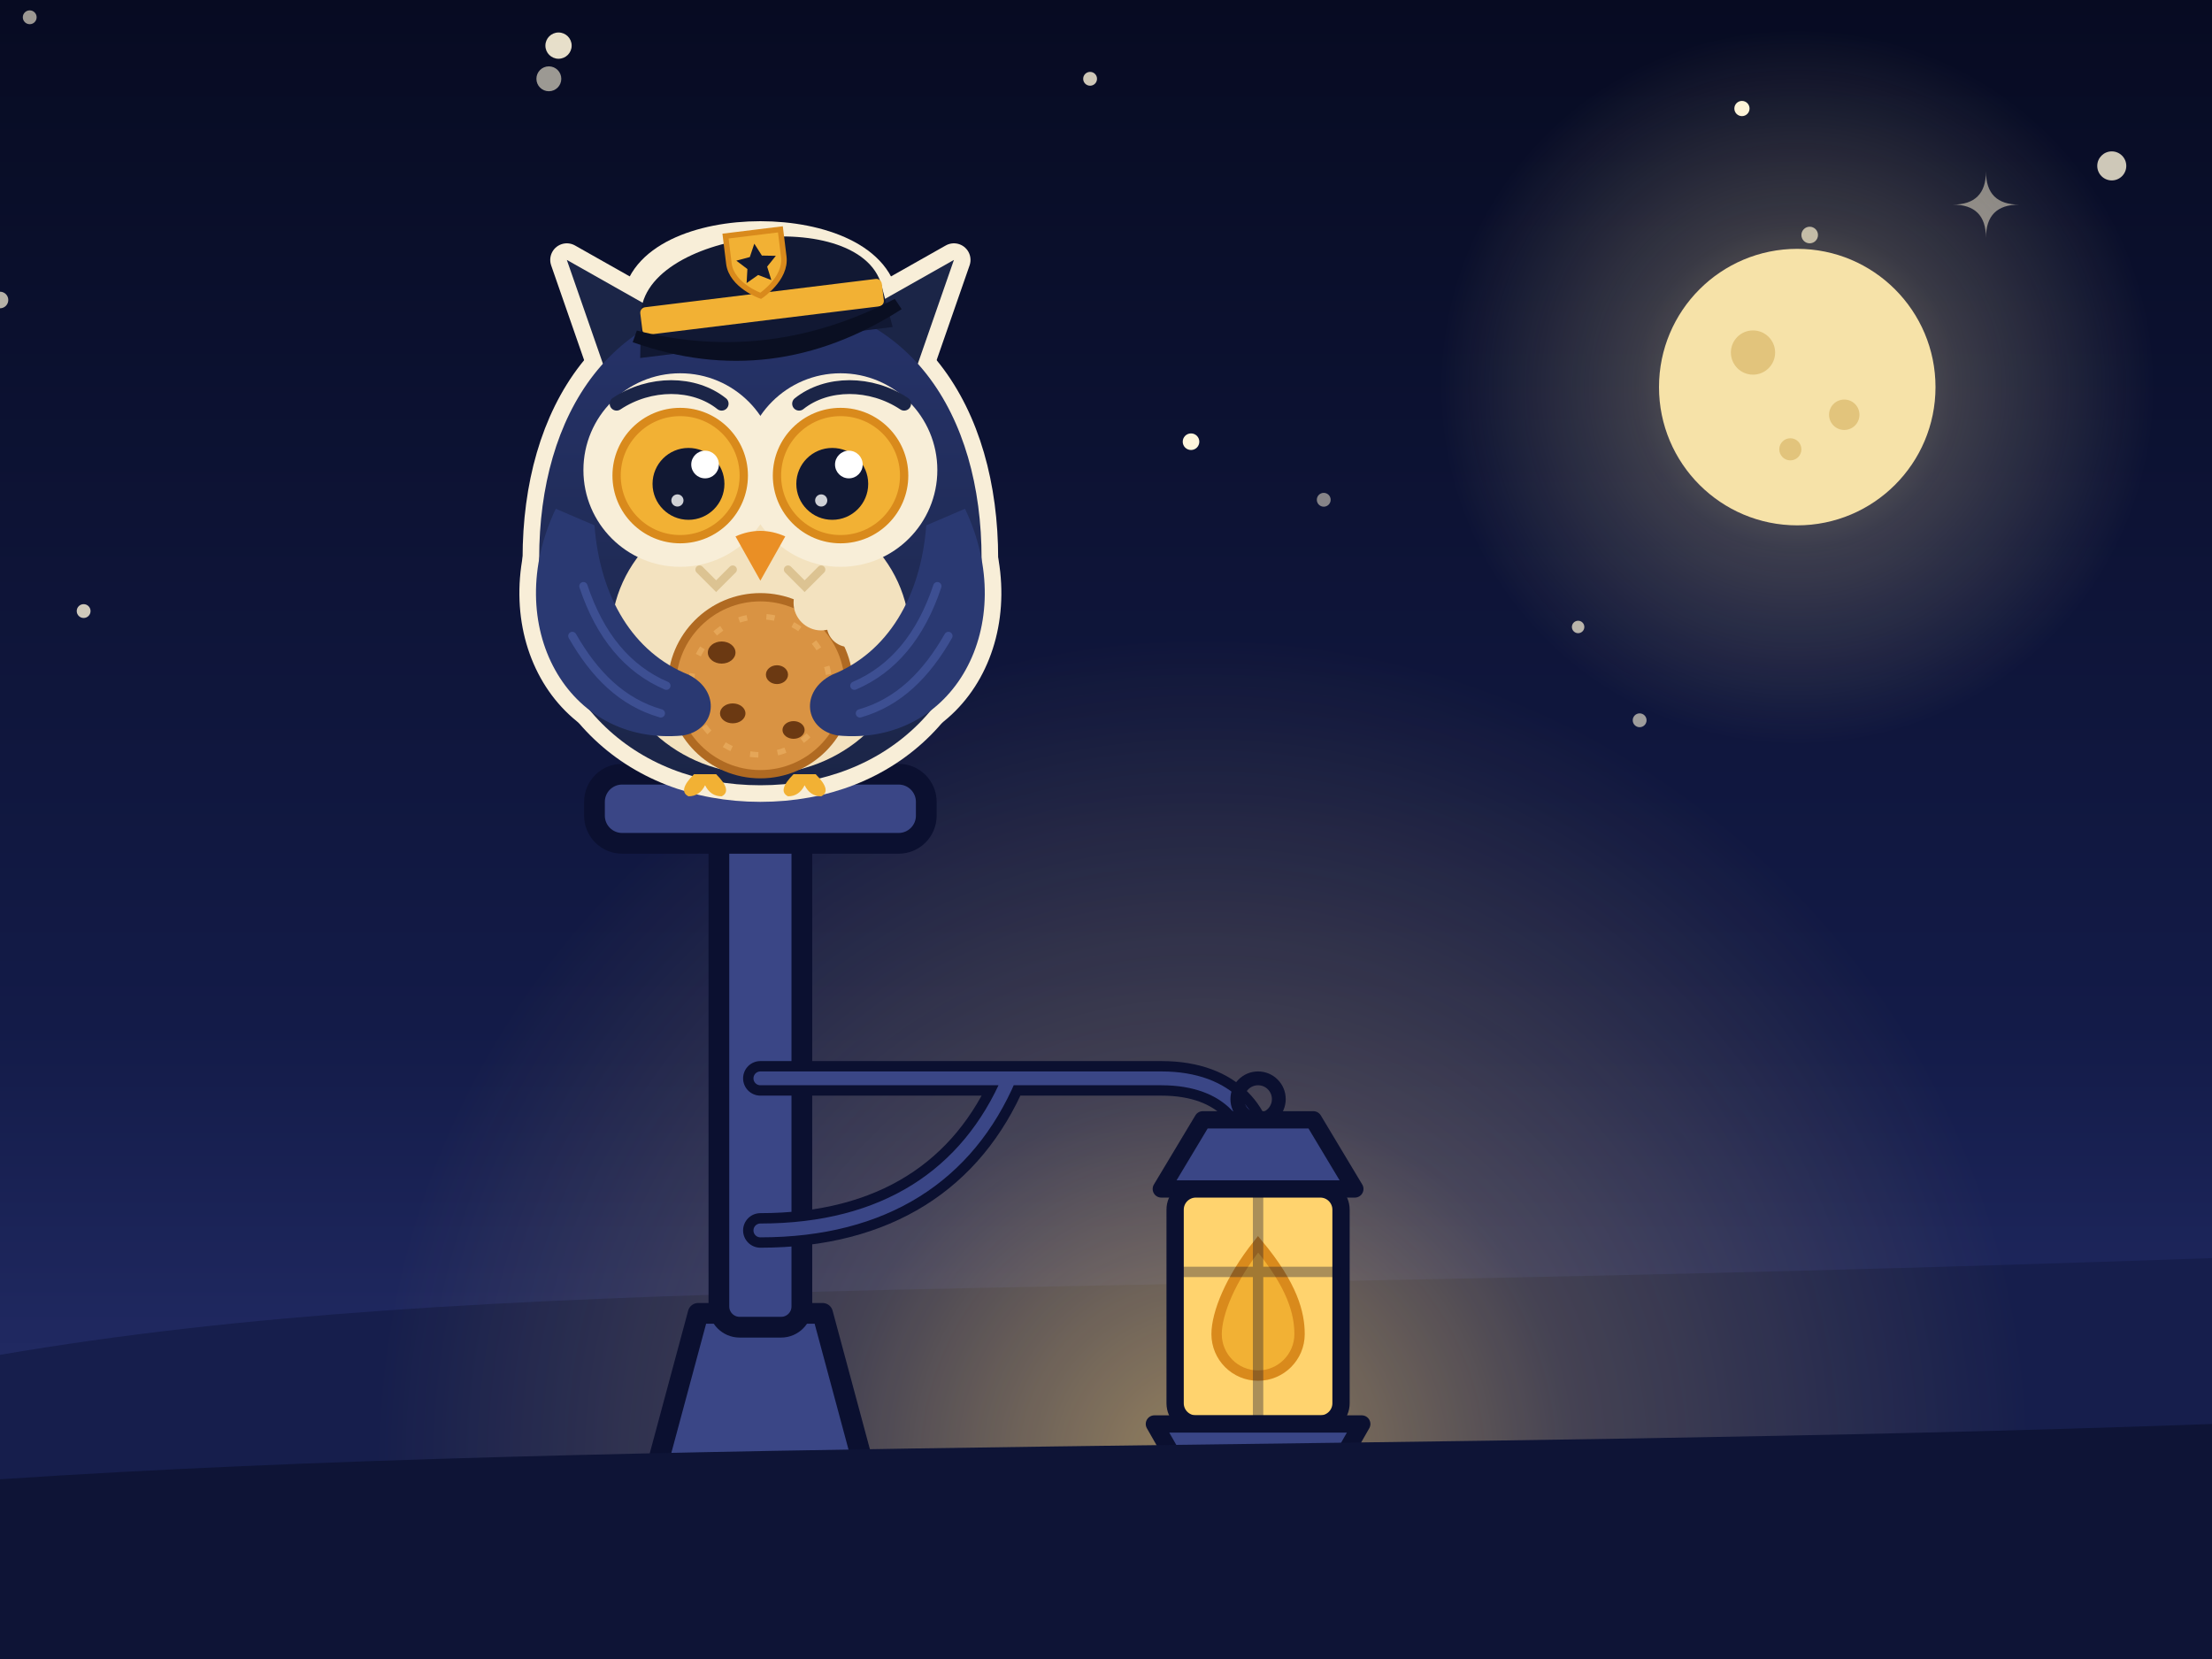
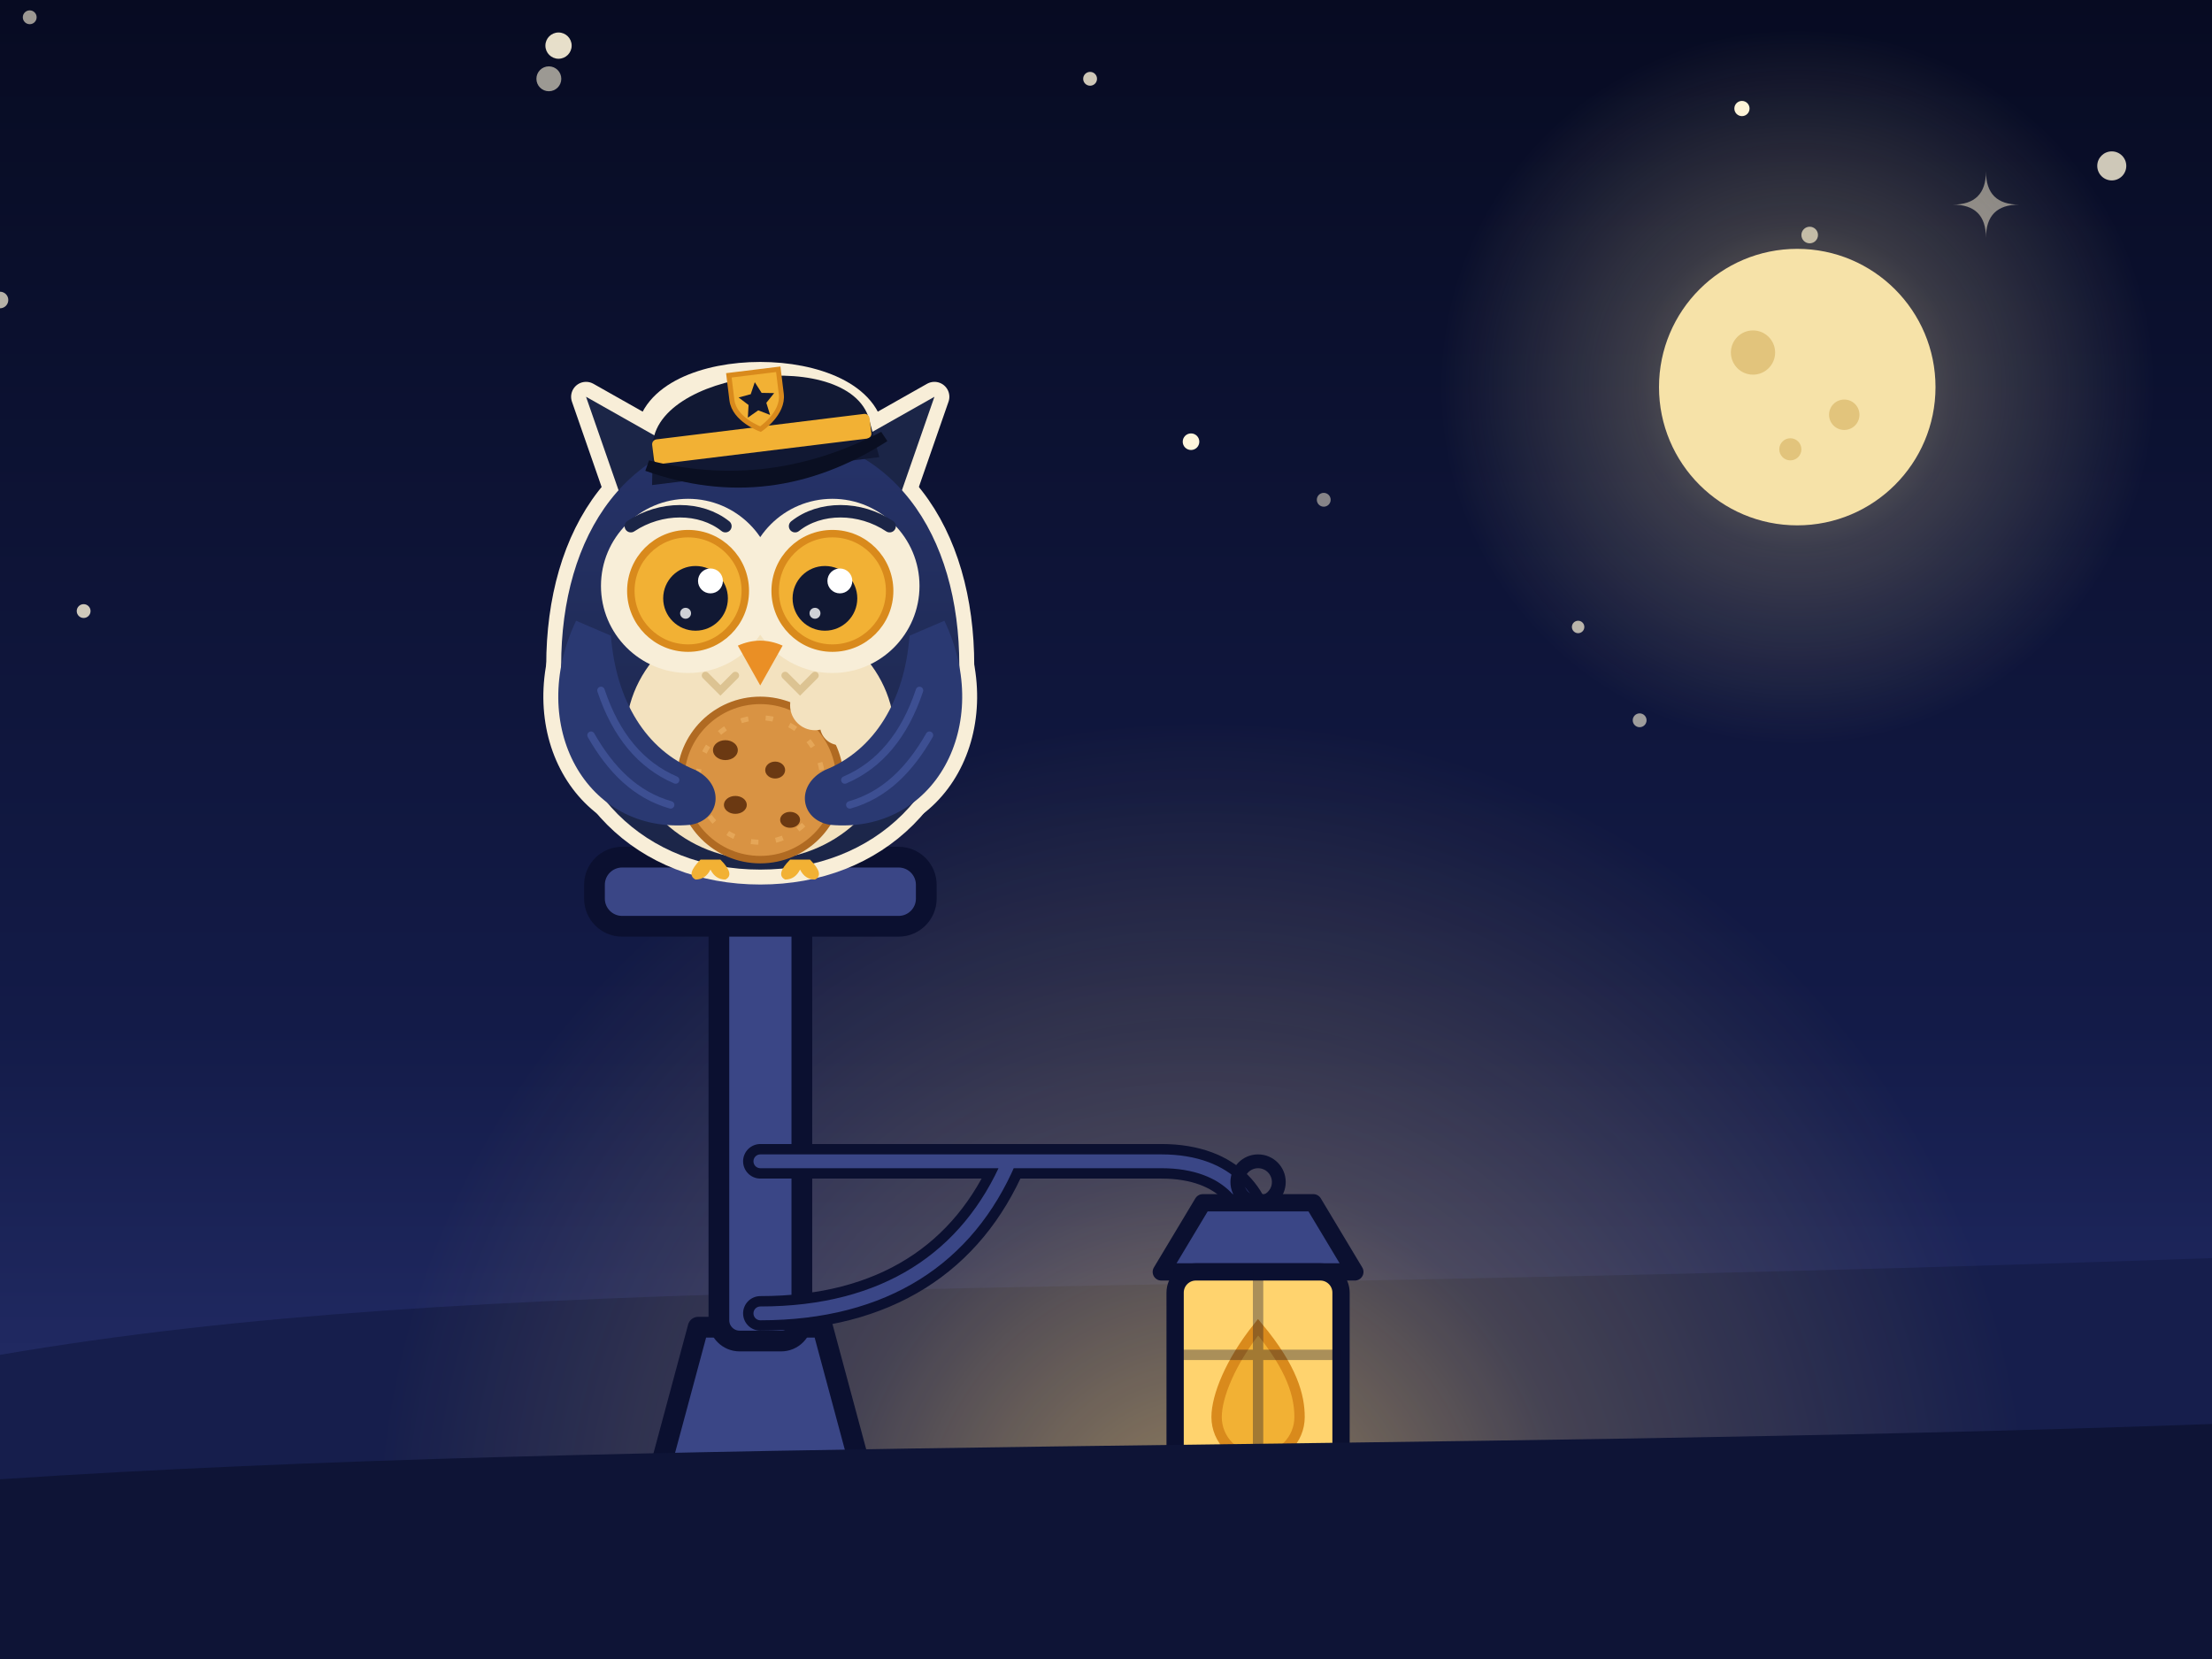
<svg xmlns="http://www.w3.org/2000/svg" viewBox="0 0 320 240" width="320" height="240" role="img" aria-labelledby="dusk-d-t">
  <defs>
    <radialGradient id="dusk-d-lamp">
      <stop offset="0" stop-color="#ffd36e" stop-opacity="0.55" />
      <stop offset=".45" stop-color="#ffd36e" stop-opacity="0.2" />
      <stop offset="1" stop-color="#ffd36e" stop-opacity="0" />
    </radialGradient>
    <radialGradient id="dusk-d-gate">
      <stop offset="0" stop-color="#f2b134" stop-opacity="0.42" />
      <stop offset=".45" stop-color="#f2b134" stop-opacity="0.1" />
      <stop offset="1" stop-color="#f2b134" stop-opacity="0" />
    </radialGradient>
    <radialGradient id="dusk-d-moon">
      <stop offset="0" stop-color="#f7e3a8" stop-opacity="0.5" />
      <stop offset=".45" stop-color="#f7e3a8" stop-opacity="0.2" />
      <stop offset="1" stop-color="#f7e3a8" stop-opacity="0" />
    </radialGradient>
    <linearGradient id="dusk-d-sky" x1="0" y1="0" x2="0" y2="1">
      <stop offset="0" stop-color="#070b22" />
      <stop offset=".62" stop-color="#131b48" />
      <stop offset="1" stop-color="#2c3679" />
    </linearGradient>
  </defs>
  <rect width="320" height="240" fill="url(#dusk-d-sky)" />
  <g>
    <circle class="tw tw-0" cx="0" cy="43.4" r="1.2" fill="#fff6dc" opacity="0.7" />
    <circle class="tw tw-1" cx="191.5" cy="72.3" r="1" fill="#fff6dc" opacity="0.5" />
    <circle class="tw tw-2" cx="12.1" cy="88.4" r="1" fill="#fff6dc" opacity="0.8" />
    <circle class="tw tw-0" cx="157.7" cy="11.4" r="1" fill="#fff6dc" opacity="0.8" />
    <circle class="tw tw-1" cx="4.3" cy="2.5" r="1" fill="#fff6dc" opacity="0.6" />
    <circle class="tw tw-2" cx="80.8" cy="6.6" r="1.9" fill="#fff6dc" opacity="0.9" />
    <circle class="tw tw-0" cx="172.3" cy="63.9" r="1.2" fill="#fff6dc" opacity="1" />
    <circle class="tw tw-1" cx="79.4" cy="11.4" r="1.8" fill="#fff6dc" opacity="0.6" />
    <circle class="tw tw-2" cx="252" cy="15.7" r="1.1" fill="#fff6dc" opacity="1" />
    <path class="tw tw-0" d="M287.3 24.8Q287.3 29.6 292.1 29.6Q287.3 29.6 287.3 34.4Q287.3 29.6 282.5 29.6Q287.3 29.6 287.3 24.8Z" fill="#fff6dc" opacity="0.5" />
    <circle class="tw tw-1" cx="237.2" cy="104.2" r="1" fill="#fff6dc" opacity="0.6" />
    <circle class="tw tw-2" cx="305.5" cy="24" r="2.1" fill="#fff6dc" opacity="0.8" />
    <circle class="tw tw-0" cx="261.8" cy="34" r="1.2" fill="#fff6dc" opacity="0.7" />
    <circle class="tw tw-1" cx="228.3" cy="90.7" r="0.9" fill="#fff6dc" opacity="0.7" />
  </g>
  <circle class="moon-glow" cx="260" cy="56" r="52" fill="url(#dusk-d-moon)" />
  <circle cx="260" cy="56" r="20" fill="#f6e2a8" />
  <circle cx="253.6" cy="51" r="3.2" fill="#e2c47c" />
  <circle cx="266.8" cy="60" r="2.2" fill="#e2c47c" />
  <circle cx="259" cy="65" r="1.6" fill="#e2c47c" />
  <path d="M0 196c70-12 150-8 320-14v58H0Z" fill="#161e4c" />
  <g class="post">
-     <ellipse class="flicker" cx="174" cy="212" rx="120" ry="120" fill="url(#dusk-d-lamp)" />
-     <path d="M94 216L101 190H119L126 216Z" fill="#3a4686" stroke="#0b1030" stroke-width="3" stroke-linejoin="round" />
-     <rect x="104" y="120" width="12" height="72" rx="3" fill="#3a4686" stroke="#0b1030" stroke-width="3" />
-     <rect x="86" y="112" width="48" height="10" rx="4" fill="#3a4686" stroke="#0b1030" stroke-width="3" />
-     <path d="M110 156H168c10 0 14 6 14 12M110 178c18 0 30 -8 36 -22" fill="none" stroke="#0b1030" stroke-width="5" stroke-linecap="round" />
-     <path d="M110 156H168c10 0 14 6 14 12M110 178c18 0 30 -8 36 -22" fill="none" stroke="#3a4686" stroke-width="2" stroke-linecap="round" />
-     <g transform="translate(182 172)">
+     <ellipse class="flicker" cx="174" cy="224" rx="120" ry="120" fill="url(#dusk-d-lamp)" />
+     <path d="M94 218L101 192H119L126 218Z" fill="#3a4686" stroke="#0b1030" stroke-width="3" stroke-linejoin="round" />
+     <rect x="104" y="132" width="12" height="62" rx="3" fill="#3a4686" stroke="#0b1030" stroke-width="3" />
+     <rect x="86" y="124" width="48" height="10" rx="4" fill="#3a4686" stroke="#0b1030" stroke-width="3" />
+     <path d="M110 168H168c10 0 14 6 14 12M110 190c18 0 30 -8 36 -22" fill="none" stroke="#0b1030" stroke-width="5" stroke-linecap="round" />
+     <path d="M110 168H168c10 0 14 6 14 12M110 190c18 0 30 -8 36 -22" fill="none" stroke="#3a4686" stroke-width="2" stroke-linecap="round" />
+     <g transform="translate(182 184)">
      <path d="M-14 0H14L8 -10H-8Z" fill="#3a4686" stroke="#0b1030" stroke-width="2.5" stroke-linejoin="round" />
      <rect x="-12" y="0" width="24" height="34" rx="3" fill="#ffd36e" stroke="#0b1030" stroke-width="2.5" />
      <path class="flame" d="M0 8C5 14 6 18 6 21A6 6 0 0 1 -6 21C-6 18 -4 13 0 8Z" fill="#f2b134" stroke="#d98a1c" stroke-width="1.5" />
      <path d="M-12 12H12M0 0V34" stroke="#0b1030" stroke-width="1.5" opacity=".35" />
      <path d="M-15 34H15L11 41H-11Z" fill="#3a4686" stroke="#0b1030" stroke-width="2.5" stroke-linejoin="round" />
      <circle cx="0" cy="-13" r="3" fill="none" stroke="#0b1030" stroke-width="2" />
    </g>
-     <g transform="translate(58.8 17.6) scale(0.4)">
+     <g transform="translate(63.9 39.4) scale(0.36)">
      <defs>
        <mask id="dusk-d-hoot-bite">
          <rect width="256" height="256" fill="#fff" />
          <circle cx="150" cy="174" r="10" fill="#000" />
          <circle cx="160" cy="182" r="8" fill="#000" />
        </mask>
        <linearGradient id="dusk-d-hoot-body" x1="0" y1="0" x2="0" y2="1">
          <stop offset="0" stop-color="#26336a" />
          <stop offset="1" stop-color="#1b2547" />
        </linearGradient>
      </defs>
      <g fill="#f8eed8" stroke="#f8eed8" stroke-width="12" stroke-linejoin="round">
        <path d="M128 64C182 64 208 106 208 158C208 208 174 240 128 240C82 240 48 208 48 158C48 106 74 64 128 64Z" />
        <path d="M74 96L58 50L104 76Z" />
        <path d="M182 96L198 50L152 76Z" />
        <path d="M54 140C34 182 58 226 100 222C112 220 114 206 102 200C82 192 70 172 68 146Z" />
        <path d="M202 140C222 182 198 226 156 222C144 220 142 206 154 200C174 192 186 172 188 146Z" />
        <path d="M84 66C86 34 170 34 172 66L174 80L82 80Z" />
        <circle cx="128" cy="204" r="34" />
      </g>
      <path d="M74 96L58 50L104 76Z" fill="#1b2547" />
      <path d="M182 96L198 50L152 76Z" fill="#1b2547" />
      <path d="M128 64C182 64 208 106 208 158C208 208 174 240 128 240C82 240 48 208 48 158C48 106 74 64 128 64Z" fill="url(#dusk-d-hoot-body)" />
      <ellipse cx="128" cy="186" rx="54" ry="50" fill="#f3e2bf" />
      <g fill="none" stroke="#dcc392" stroke-width="3" stroke-linecap="round">
        <path d="M106 162l6 6 6-6M138 162l6 6 6-6M122 176l6 6 6-6" />
      </g>
      <circle cx="99" cy="126" r="35" fill="#f8eed8" />
      <circle cx="157" cy="126" r="35" fill="#f8eed8" />
      <path d="M76 102C88 94 104 94 114 102" fill="none" stroke="#1b2547" stroke-width="5" stroke-linecap="round" />
      <path d="M142 102C152 94 168 94 180 102" fill="none" stroke="#1b2547" stroke-width="5" stroke-linecap="round" />
      <circle cx="99" cy="128" r="23" fill="#f2b134" />
      <circle cx="157" cy="128" r="23" fill="#f2b134" />
      <circle cx="99" cy="128" r="23" fill="none" stroke="#d98a1c" stroke-width="3" />
      <circle cx="157" cy="128" r="23" fill="none" stroke="#d98a1c" stroke-width="3" />
      <circle cx="102" cy="131" r="13" fill="#111833" />
      <circle cx="154" cy="131" r="13" fill="#111833" />
      <circle cx="108" cy="124" r="5" fill="#ffffff" />
      <circle cx="160" cy="124" r="5" fill="#ffffff" />
      <circle cx="98" cy="137" r="2.2" fill="#ffffff" opacity=".8" />
      <circle cx="150" cy="137" r="2.2" fill="#ffffff" opacity=".8" />
      <path d="M119 150Q128 146 137 150L128 166Z" fill="#ea8f25" />
      <g mask="url(#dusk-d-hoot-bite)">
        <circle cx="128" cy="204" r="32" fill="#d99343" />
        <circle cx="128" cy="204" r="32" fill="none" stroke="#b06a22" stroke-width="3" />
        <circle cx="128" cy="204" r="25" fill="none" stroke="#e7a95a" stroke-width="2" stroke-dasharray="3 7" opacity=".9" />
        <ellipse cx="114" cy="192" rx="5" ry="4" fill="#6b3912" />
        <ellipse cx="134" cy="200" rx="4" ry="3.4" fill="#6b3912" />
        <ellipse cx="118" cy="214" rx="4.6" ry="3.6" fill="#6b3912" />
        <ellipse cx="140" cy="220" rx="4" ry="3.2" fill="#6b3912" />
        <ellipse cx="104" cy="206" rx="3.2" ry="2.6" fill="#6b3912" />
      </g>
      <path d="M54 140C34 182 58 226 100 222C112 220 114 206 102 200C82 192 70 172 68 146Z" fill="#2a3972" />
      <path d="M202 140C222 182 198 226 156 222C144 220 142 206 154 200C174 192 186 172 188 146Z" fill="#2a3972" />
      <g fill="none" stroke="#3d4f92" stroke-width="3" stroke-linecap="round">
        <path d="M64 168C70 186 80 198 94 204M60 186C68 200 78 210 92 214" />
        <path d="M192 168C186 186 176 198 162 204M196 186C188 200 178 210 164 214" />
      </g>
      <g fill="#f2b134">
        <path d="M104 236q-6 6-2 8q4 0 6-4q2 4 6 4q4-2-2-8Z" />
        <path d="M140 236q-6 6-2 8q4 0 6-4q2 4 6 4q4-2-2-8Z" />
      </g>
      <g transform="rotate(-7 128 62)">
        <path d="M84 66C86 34 170 34 172 66L174 80L82 80Z" fill="#111833" />
        <rect x="84" y="62" width="88" height="10" rx="2" fill="#f2b134" />
        <path d="M80 74Q128 98 178 74L176 70Q128 88 82 70Z" fill="#0a0f22" />
        <path d="M118 40h20v10c0 8-10 13-10 13s-10-5-10-13Z" fill="#f2b134" stroke="#d98a1c" stroke-width="2" />
        <path d="M128 44l2.2 4.6 5 .7-3.6 3.5.9 5-4.5-2.4-4.5 2.4.9-5-3.6-3.5 5-.7Z" fill="#111833" />
      </g>
    </g>
  </g>
  <path d="M0 214c90-6 210-4 320-8v34H0Z" fill="#0e1436" />
</svg>
